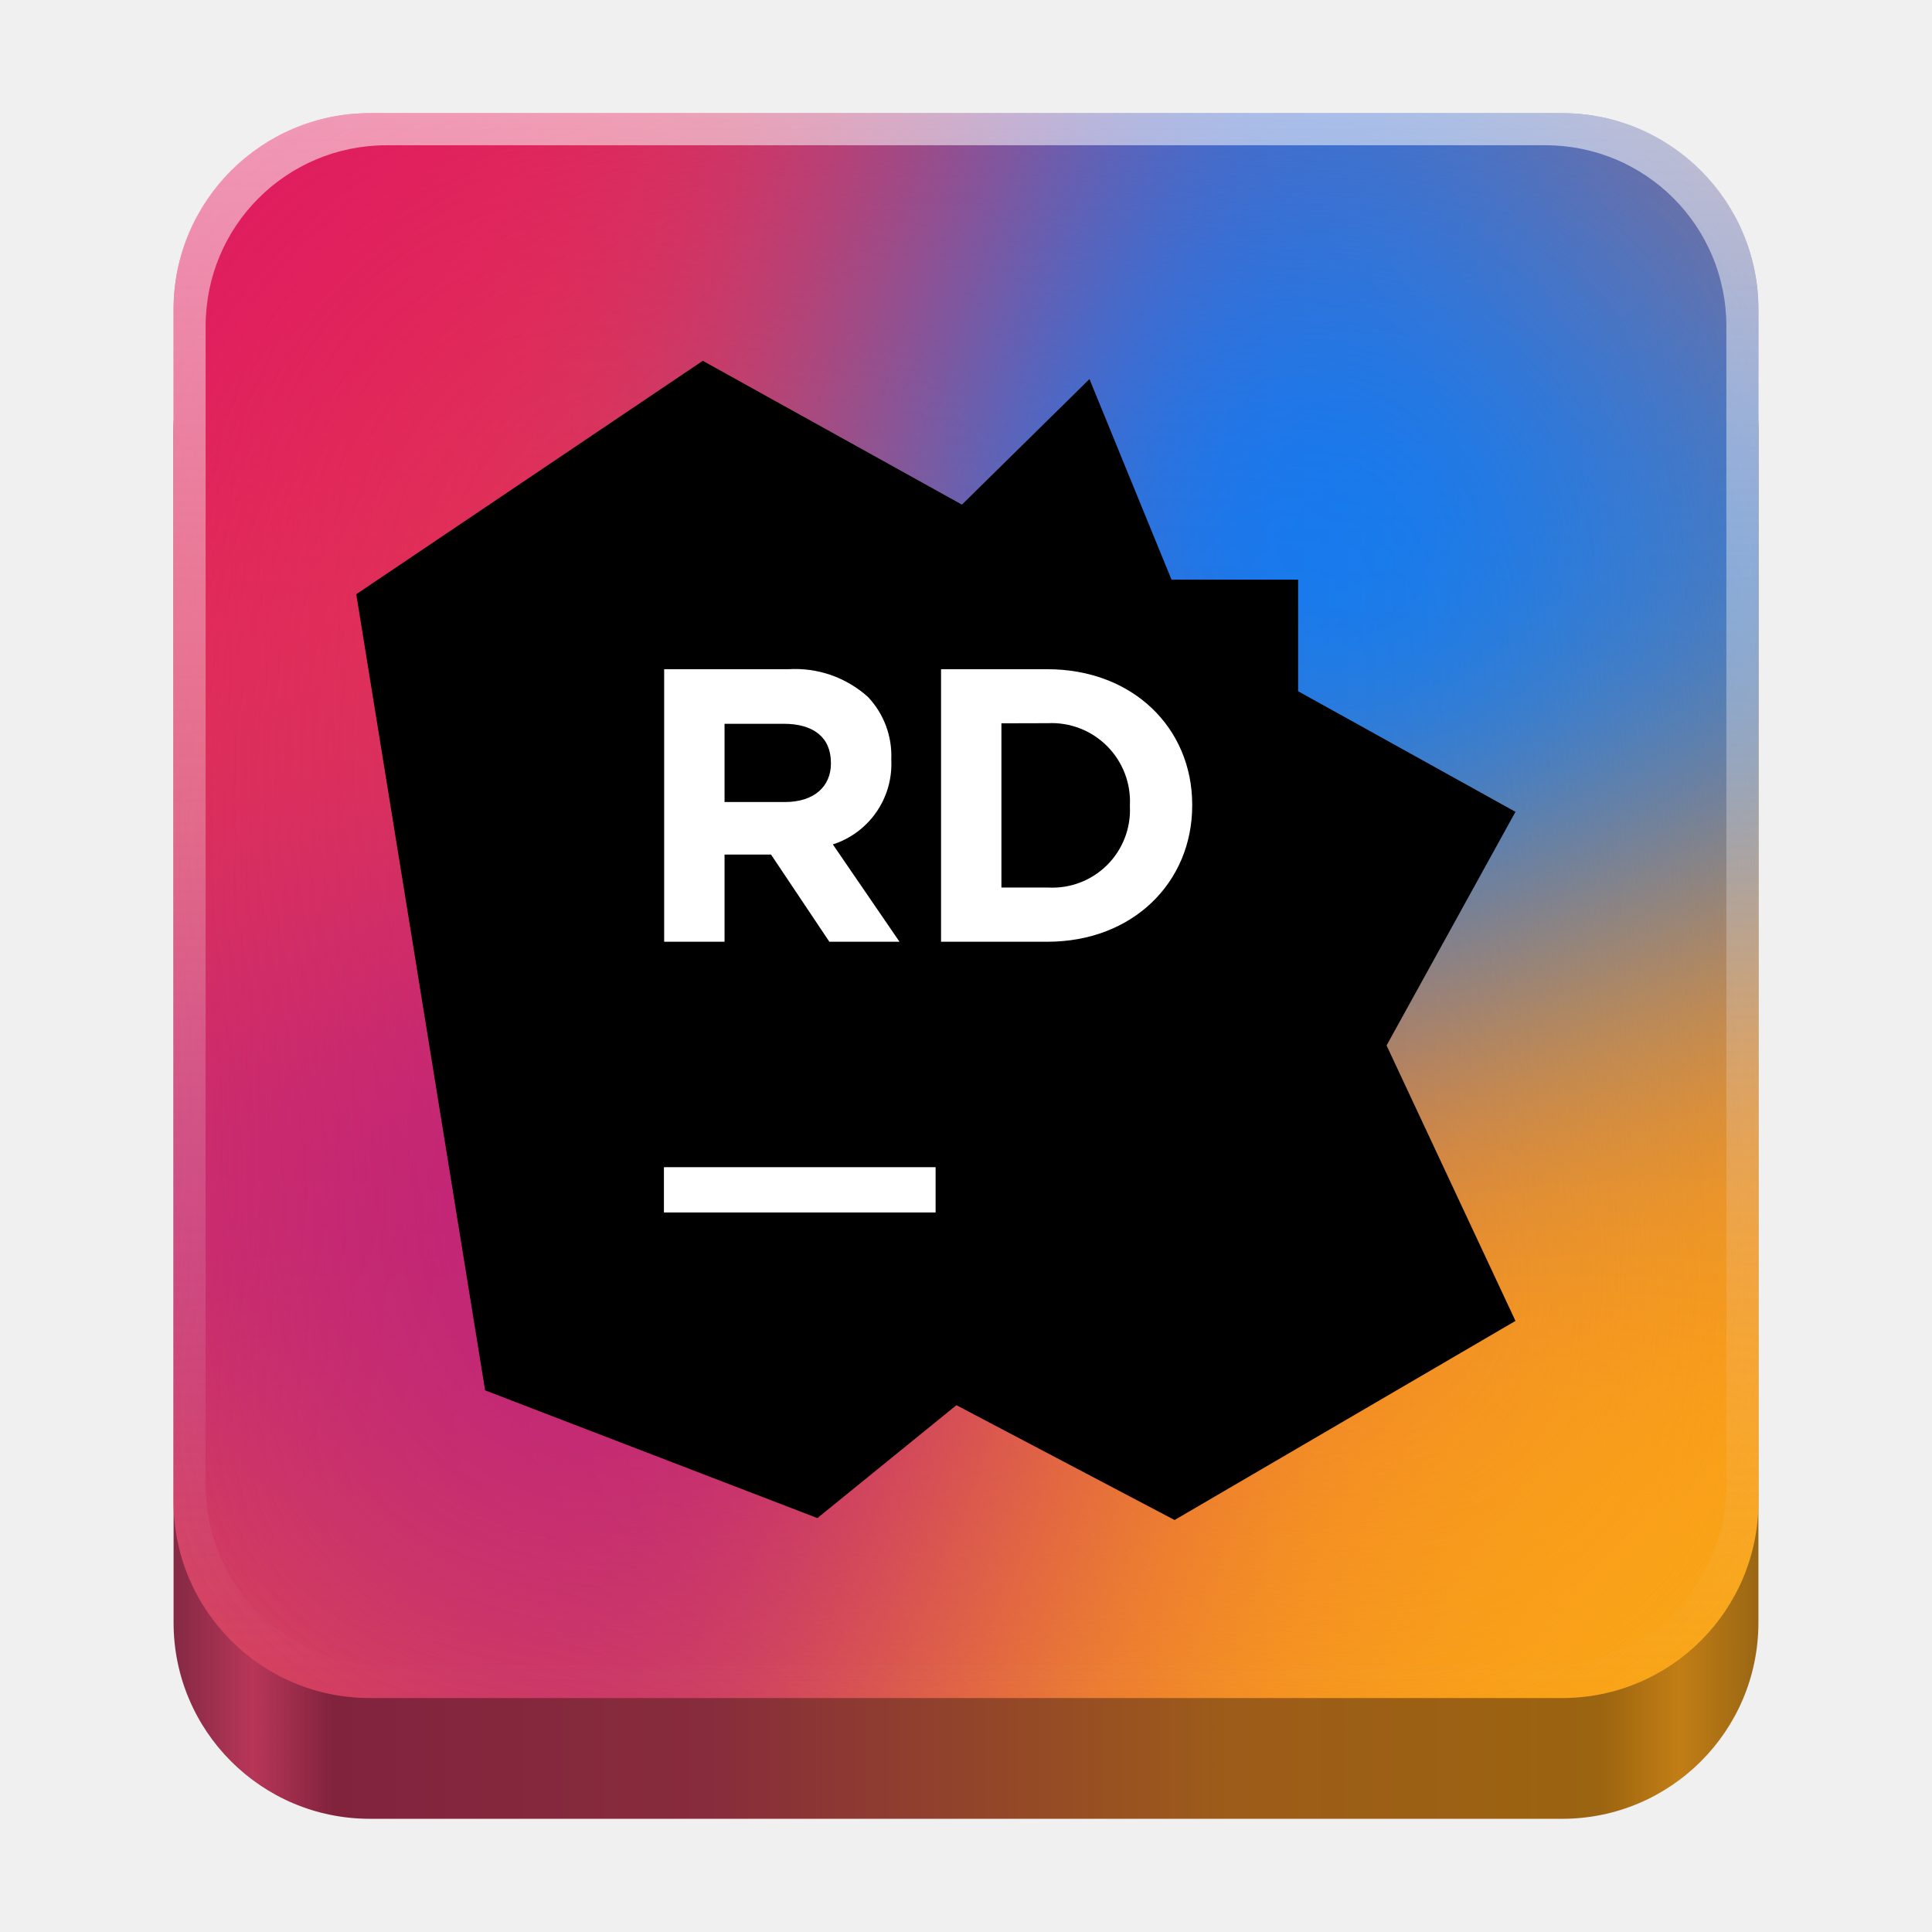
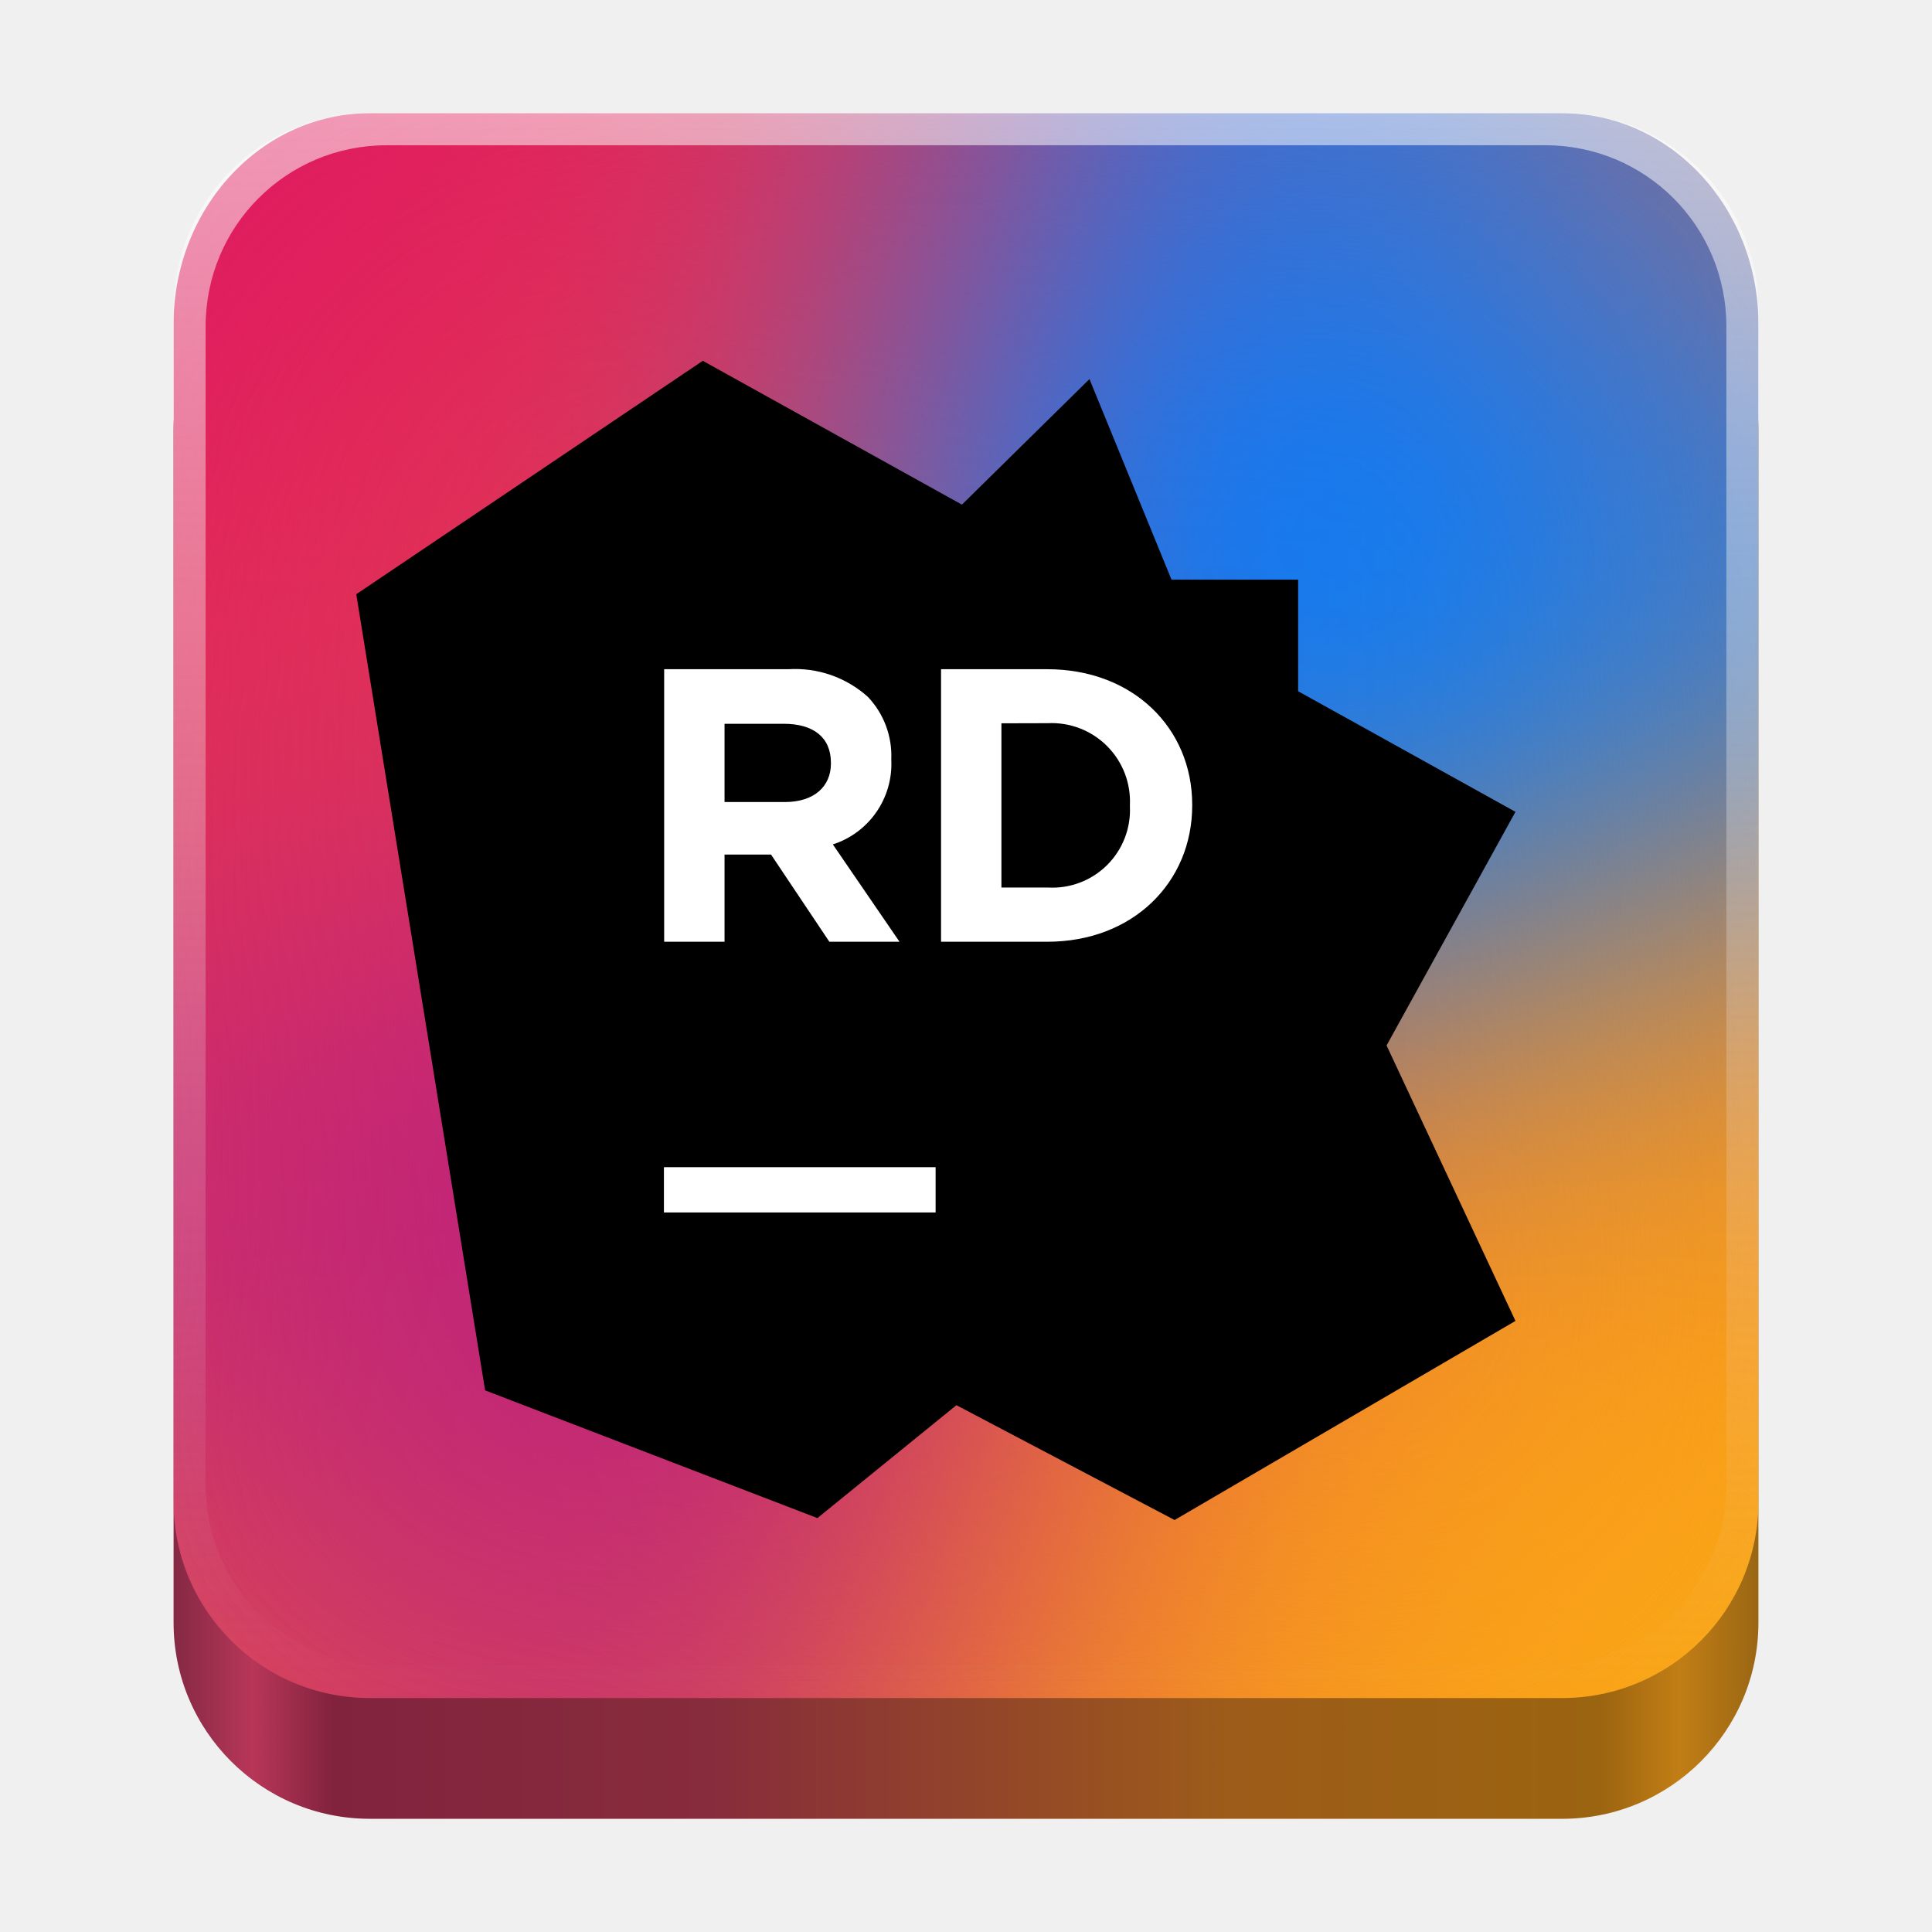
<svg xmlns="http://www.w3.org/2000/svg" xmlns:xlink="http://www.w3.org/1999/xlink" width="128" height="128" viewBox="0 0 128 128" version="1.1" id="svg5" xml:space="preserve">
  <defs id="defs2">
    <linearGradient id="linearGradient11616">
      <stop style="stop-color:#dd1265;stop-opacity:1" offset="0" id="stop11612" />
      <stop style="stop-color:#fdb60d;stop-opacity:1" offset="1" id="stop11614" />
    </linearGradient>
    <linearGradient id="linearGradient404">
      <stop style="stop-color:#e6e6e6;stop-opacity:0;" offset="0" id="stop400" />
      <stop style="stop-color:#ffffff;stop-opacity:0.545;" offset="1" id="stop402" />
    </linearGradient>
    <linearGradient y2="236" x2="96" y1="236" x1="32" gradientTransform="translate(604.8168,170.5864)" gradientUnits="userSpaceOnUse" id="linearGradient1099" xlink:href="#linearGradient1036" />
    <linearGradient id="linearGradient1036">
      <stop id="stop1032" offset="0" style="stop-color:#d5d3cf;stop-opacity:1;" />
      <stop id="stop1034" offset="1" style="stop-color:#f6f5f4;stop-opacity:1" />
    </linearGradient>
    <radialGradient r="32" fy="-76" fx="-244" cy="-76" cx="-244" gradientTransform="matrix(0.8833333,0,0,0.8833333,-460.3502,463.1197)" gradientUnits="userSpaceOnUse" id="radialGradient1103" xlink:href="#linearGradient1069" />
    <linearGradient id="linearGradient1069">
      <stop id="stop1065" offset="0" style="stop-color:#d5d3cf;stop-opacity:1" />
      <stop id="stop1067-1" offset="1" style="stop-color:#949390;stop-opacity:1" />
    </linearGradient>
    <linearGradient gradientUnits="userSpaceOnUse" y2="232" x2="64" y1="262.5" x1="64" id="linearGradient1027" xlink:href="#linearGradient1025" gradientTransform="translate(-470.5864,432.8168)" />
    <linearGradient id="linearGradient1025">
      <stop id="stop1021" offset="0" style="stop-color:#9a9996;stop-opacity:1" />
      <stop id="stop1023" offset="1" style="stop-color:#77767b;stop-opacity:1" />
    </linearGradient>
    <clipPath clipPathUnits="userSpaceOnUse" id="clipPath1609-7">
      <path id="path1611-5" d="m 252,116 28,-28 v -8 h -36 v 36 z" style="fill:#e74747;stroke:none;stroke-width:0.25px;stroke-linecap:butt;stroke-linejoin:miter;stroke-opacity:1" />
    </clipPath>
    <linearGradient id="linearGradient8241">
      <stop style="stop-color:#842944;stop-opacity:1;" offset="0" id="stop8237" />
      <stop style="stop-color:#b83658;stop-opacity:1;" offset="0.05" id="stop9349" />
      <stop style="stop-color:#82233e;stop-opacity:1;" offset="0.1" id="stop21746" />
      <stop style="stop-color:#872c3c;stop-opacity:1;" offset="0.338" id="stop11163" />
      <stop style="stop-color:#9d5c19;stop-opacity:1;" offset="0.666" id="stop11165" />
      <stop style="stop-color:#9b6410;stop-opacity:1;" offset="0.9" id="stop21940" />
      <stop style="stop-color:#c27e15;stop-opacity:1;" offset="0.95" id="stop9351" />
      <stop style="stop-color:#9a6614;stop-opacity:1;" offset="1" id="stop8239" />
    </linearGradient>
    <radialGradient r="32" fy="-76" fx="-244" cy="-76" cx="-244" gradientTransform="matrix(0.8833333,0,0,0.8833333,-460.3502,463.1197)" gradientUnits="userSpaceOnUse" id="radialGradient1103-5" xlink:href="#linearGradient1069" />
    <clipPath clipPathUnits="userSpaceOnUse" id="clipPath1609-7-7">
      <path id="path1611-5-0" d="m 252,116 28,-28 v -8 h -36 v 36 z" style="fill:#e74747;stroke:none;stroke-width:0.25px;stroke-linecap:butt;stroke-linejoin:miter;stroke-opacity:1" />
    </clipPath>
    <clipPath clipPathUnits="userSpaceOnUse" id="clipPath744">
      <rect style="fill:#1e88e5;fill-opacity:1;stroke-width:0.265" id="rect746" width="541.867" height="541.867" x="0" y="1.5987212e-14" rx="79.375" ry="79.375" />
    </clipPath>
    <clipPath clipPathUnits="userSpaceOnUse" id="clipPath62">
      <rect style="fill:#1e88e5;fill-opacity:1;stroke-width:0.265" id="rect64" width="541.867" height="541.867" x="2.2507105e-05" y="-0.422" rx="79.375" ry="79.375" />
    </clipPath>
    <linearGradient xlink:href="#linearGradient8241" id="linearGradient8243" x1="11.5" y1="68" x2="116.5" y2="68" gradientUnits="userSpaceOnUse" />
    <radialGradient r="32" fy="-76" fx="-244" cy="-76" cx="-244" gradientTransform="matrix(0.8833333,0,0,0.8833333,-460.3502,463.1197)" gradientUnits="userSpaceOnUse" id="radialGradient1103-6" xlink:href="#linearGradient1069" />
    <clipPath clipPathUnits="userSpaceOnUse" id="clipPath1609-7-2">
      <path id="path1611-5-3" d="m 252,116 28,-28 v -8 h -36 v 36 z" style="fill:#e74747;stroke:none;stroke-width:0.25px;stroke-linecap:butt;stroke-linejoin:miter;stroke-opacity:1" />
    </clipPath>
    <radialGradient r="32" fy="-76" fx="-244" cy="-76" cx="-244" gradientTransform="matrix(0.8833333,0,0,0.8833333,-460.3502,463.1197)" gradientUnits="userSpaceOnUse" id="radialGradient1103-56" xlink:href="#linearGradient1069" />
    <clipPath clipPathUnits="userSpaceOnUse" id="clipPath1609-7-0">
      <path id="path1611-5-9" d="m 252,116 28,-28 v -8 h -36 v 36 z" style="fill:#e74747;stroke:none;stroke-width:0.25px;stroke-linecap:butt;stroke-linejoin:miter;stroke-opacity:1" />
    </clipPath>
    <clipPath clipPathUnits="userSpaceOnUse" id="clipPath37">
      <rect style="fill:#1a1a1a;fill-opacity:1;stroke-width:0.265" id="rect39" width="541.867" height="541.867" x="-2.6626146e-06" y="3.241" rx="79.375" ry="79.375" />
    </clipPath>
    <clipPath clipPathUnits="userSpaceOnUse" id="clipPath22042">
      <rect style="fill:#333333;fill-opacity:1;stroke-width:0.013" id="rect22044" width="27.32" height="27.484" x="166.968" y="105.404" rx="4.002" ry="4.026" />
    </clipPath>
    <clipPath clipPathUnits="userSpaceOnUse" id="clipPath1039">
      <rect style="fill:#b3b3b3;fill-opacity:1;stroke-width:0.265" id="rect1041" width="541.867" height="541.867" x="2.5931527e-05" y="-0" rx="79.375" ry="79.375" />
    </clipPath>
    <clipPath clipPathUnits="userSpaceOnUse" id="clipPath154">
      <rect style="fill:#b3b3b3;fill-opacity:1;stroke-width:0.265" id="rect156" width="541.867" height="541.867" x="-2.9218751e-05" y="-0" rx="79.375" ry="79.375" />
    </clipPath>
    <linearGradient xlink:href="#linearGradient404" id="linearGradient406" x1="64" y1="112.5" x2="64" y2="7.5" gradientUnits="userSpaceOnUse" />
    <linearGradient id="a" gradientUnits="userSpaceOnUse" x1="38.78" x2="95.91" y1="41.59" y2="41.59" gradientTransform="translate(260.425,-3.53)">
      <stop offset="0" stop-color="#21d789" id="stop500" />
      <stop offset="1" stop-color="#07c3f2" id="stop502" />
    </linearGradient>
    <linearGradient id="b" gradientUnits="userSpaceOnUse" x1="-29.18" x2="88.46" y1="85.52" y2="-1.32" gradientTransform="translate(260.425,-3.53)">
      <stop offset=".01" stop-color="#fcf84a" id="stop505" />
      <stop offset=".11" stop-color="#a7eb62" id="stop507" />
      <stop offset=".21" stop-color="#5fe077" id="stop509" />
      <stop offset=".27" stop-color="#32da84" id="stop511" />
      <stop offset=".31" stop-color="#21d789" id="stop513" />
      <stop offset=".58" stop-color="#21d789" id="stop515" />
      <stop offset=".6" stop-color="#21d789" id="stop517" />
      <stop offset=".69" stop-color="#20d68c" id="stop519" />
      <stop offset=".76" stop-color="#1ed497" id="stop521" />
      <stop offset=".83" stop-color="#19d1a9" id="stop523" />
      <stop offset=".9" stop-color="#13ccc2" id="stop525" />
      <stop offset=".97" stop-color="#0bc6e1" id="stop527" />
      <stop offset="1" stop-color="#07c3f2" id="stop529" />
    </linearGradient>
    <linearGradient id="c" gradientUnits="userSpaceOnUse" x1="17.3" x2="36.92" y1="110.99" y2="49.42" gradientTransform="translate(260.425,-3.53)">
      <stop offset="0" stop-color="#21d789" id="stop532" />
      <stop offset=".16" stop-color="#24d888" id="stop534" />
      <stop offset=".3" stop-color="#2fd985" id="stop536" />
      <stop offset=".43" stop-color="#41dc80" id="stop538" />
      <stop offset=".55" stop-color="#5ae079" id="stop540" />
      <stop offset=".67" stop-color="#7ae46f" id="stop542" />
      <stop offset=".79" stop-color="#a1ea64" id="stop544" />
      <stop offset=".9" stop-color="#cff157" id="stop546" />
      <stop offset="1" stop-color="#fcf84a" id="stop548" />
    </linearGradient>
    <linearGradient id="d" gradientUnits="userSpaceOnUse" x1="43.28" x2="85.97" y1="57.46" y2="0.06" gradientTransform="translate(260.425,-3.53)">
      <stop offset="0" stop-color="#21d789" id="stop551" />
      <stop offset=".09" stop-color="#23d986" id="stop553" />
      <stop offset=".17" stop-color="#2ade7b" id="stop555" />
      <stop offset=".25" stop-color="#36e669" id="stop557" />
      <stop offset=".27" stop-color="#3bea62" id="stop559" />
      <stop offset=".35" stop-color="#47eb61" id="stop561" />
      <stop offset=".49" stop-color="#67ed5d" id="stop563" />
      <stop offset=".69" stop-color="#9af156" id="stop565" />
      <stop offset=".92" stop-color="#e0f64d" id="stop567" />
      <stop offset="1" stop-color="#fcf84a" id="stop569" />
    </linearGradient>
    <linearGradient id="e" gradientUnits="userSpaceOnUse" x1="108.58" x2="22.55" y1="64.77" y2="63.97" gradientTransform="translate(260.425,-3.53)">
      <stop offset=".39" stop-color="#fcf84a" id="stop572" />
      <stop offset=".46" stop-color="#ecf74c" id="stop574" />
      <stop offset=".61" stop-color="#c1f451" id="stop576" />
      <stop offset=".82" stop-color="#7eef5a" id="stop578" />
      <stop offset="1" stop-color="#3bea62" id="stop580" />
    </linearGradient>
    <linearGradient xlink:href="#linearGradient11616" id="linearGradient11827" x1="12.773" y1="20.475" x2="108.029" y2="115.731" gradientUnits="userSpaceOnUse" />
    <filter height="1.686" width="1.686" y="-0.343" x="-0.343" style="color-interpolation-filters:sRGB;" id="filter13914">
      <feGaussianBlur stdDeviation="15 15" result="blur" id="feGaussianBlur13908" />
      <feColorMatrix values="1 0 0 0 0 0 1 0 0 0 0 0 1 0 0 0 0 0 50 0 " result="colormatrix" id="feColorMatrix13910" />
      <feComposite in="colormatrix" in2="SourceGraphic" operator="in" id="feComposite13912" />
    </filter>
    <linearGradient id="e-3" gradientUnits="userSpaceOnUse" x1="10.99" x2="95.54" y1="41.31" y2="41.31" gradientTransform="translate(215.7997,33.75467)">
      <stop offset=".31" stop-color="#21d789" id="stop274" />
      <stop offset=".49" stop-color="#59a3b2" id="stop276" />
      <stop offset=".77" stop-color="#b74af7" id="stop278" />
      <stop offset="1" stop-color="#ff45ed" id="stop280" />
    </linearGradient>
    <linearGradient id="d-6" gradientUnits="userSpaceOnUse" x1="10.48" x2="94.6" y1="52.51" y2="98.96" gradientTransform="translate(215.7997,33.75467)">
      <stop offset=".08" stop-color="#21d789" id="stop269" />
      <stop offset=".89" stop-color="#6b57ff" id="stop271" />
    </linearGradient>
    <linearGradient id="c-7" gradientUnits="userSpaceOnUse" x1="27.62" x2="34.52" y1="52.97" y2="83.01" gradientTransform="translate(215.7997,33.75467)">
      <stop offset="0" stop-color="#6b57ff" id="stop256" />
      <stop offset=".02" stop-color="#685cfb" id="stop258" />
      <stop offset=".28" stop-color="#4a91ca" id="stop260" />
      <stop offset=".51" stop-color="#34b7a7" id="stop262" />
      <stop offset=".69" stop-color="#26ce91" id="stop264" />
      <stop offset=".8" stop-color="#21d789" id="stop266" />
    </linearGradient>
    <linearGradient id="b-5" gradientUnits="userSpaceOnUse" x1="66.85" x2="73.95" y1="30.12" y2="11.96" gradientTransform="translate(215.7997,33.75467)">
      <stop offset="0" stop-color="#6b57ff" id="stop251" />
      <stop offset=".95" stop-color="#21d789" id="stop253" />
    </linearGradient>
    <linearGradient id="a-3" gradientUnits="userSpaceOnUse" x1="92.39" x2="95.19" y1="40.62" y2="65.06" gradientTransform="translate(215.7997,33.75467)">
      <stop offset=".16" stop-color="#21d789" id="stop244" />
      <stop offset=".54" stop-color="#419fbc" id="stop246" />
      <stop offset="1" stop-color="#6b57ff" id="stop248" />
    </linearGradient>
    <linearGradient id="c-3" gradientUnits="userSpaceOnUse" x1="17.84" x2="87.09" y1="88.36" y2="43.86" gradientTransform="translate(216.2331,11.66845)">
      <stop offset="0" stop-color="#087cfa" id="stop278-6" />
      <stop offset=".1" stop-color="#1598d3" id="stop280-7" />
      <stop offset=".22" stop-color="#23b6aa" id="stop282" />
      <stop offset=".35" stop-color="#2dcc8b" id="stop284" />
      <stop offset=".46" stop-color="#35dd74" id="stop286" />
      <stop offset=".57" stop-color="#39e767" id="stop288" />
      <stop offset=".67" stop-color="#3bea62" id="stop290" />
    </linearGradient>
    <linearGradient id="b-53" x1="37.54" x2="60.33" xlink:href="#a-5" y1="34.26" y2="8.33" gradientTransform="translate(216.2331,11.66845)" />
    <linearGradient id="a-5" gradientUnits="userSpaceOnUse" x1="99.03" x2="61.54" y1="59.18" y2="90.91">
      <stop offset="0" stop-color="#087cfa" id="stop264-6" />
      <stop offset=".02" stop-color="#0d7bfa" id="stop266-2" />
      <stop offset=".37" stop-color="#5566f9" id="stop268" />
      <stop offset=".66" stop-color="#8a57f8" id="stop270" />
      <stop offset=".88" stop-color="#ab4ef7" id="stop272" />
      <stop offset="1" stop-color="#b74af7" id="stop274-9" />
    </linearGradient>
    <linearGradient id="a-36" gradientUnits="userSpaceOnUse" x1="94.33" x2="20.33" y1="59.37" y2="16.91" gradientTransform="translate(148.4453,9.34931)">
      <stop offset="0" stop-color="#dd1265" id="stop280-75" />
      <stop offset=".48" stop-color="#dd1265" id="stop282-3" />
      <stop offset=".94" stop-color="#fdb60d" id="stop284-5" />
    </linearGradient>
    <linearGradient id="b-6" gradientUnits="userSpaceOnUse" x1="50.33" x2="79.66" y1="12.76" y2="93.76" gradientTransform="translate(148.4453,9.34931)">
      <stop offset=".14" stop-color="#087cfa" id="stop287" />
      <stop offset=".48" stop-color="#dd1265" id="stop289" />
      <stop offset=".96" stop-color="#087cfa" id="stop291" />
    </linearGradient>
    <linearGradient id="c-2" gradientUnits="userSpaceOnUse" x1="28.36" x2="50.02" y1="15.26" y2="92.26" gradientTransform="translate(148.4453,9.34931)">
      <stop offset=".28" stop-color="#dd1265" id="stop294" />
      <stop offset=".97" stop-color="#fdb60d" id="stop296" />
    </linearGradient>
+     <clipPath clipPathUnits="userSpaceOnUse" id="clipPath480">
+       <rect style="fill:url(#linearGradient484);fill-opacity:1;stroke-width:1.037" id="rect482" width="105" height="113" x="11.5" y="7.5" rx="13" ry="13.99" />
+     </clipPath>
+     <linearGradient xlink:href="#linearGradient8241" id="linearGradient484" gradientUnits="userSpaceOnUse" gradientTransform="matrix(1,0,0,1.076191,-3.1292439e-6,-9.180952)" x1="11.5" y1="68" x2="116.5" y2="68" />
  </defs>
  <g id="layer2">
-     <rect style="fill:url(#linearGradient8243);fill-opacity:1" id="rect440" width="105" height="105" x="11.5" y="15.5" rx="13" ry="13" />
-     <g id="g5431" style="filter:url(#filter13914)">
-       <rect style="fill:url(#linearGradient11827);fill-opacity:1" id="rect358" width="105" height="105" x="11.5" y="7.5" rx="13" ry="13" />
-       <circle style="fill:#087cfa;fill-opacity:1;stroke:none;stroke-width:2.729;stroke-linecap:round" id="path11472" cx="86.329" cy="37.671" r="28.048" />
-       <circle style="fill:#be227b;fill-opacity:1;stroke:none;stroke-width:2.729;stroke-linecap:round" id="circle4184" cx="41.671" cy="82.384" r="28.048" />
-     </g>
-     <path id="rect364" style="fill:url(#linearGradient406);fill-opacity:1" d="M 24.5 7.5 C 17.298 7.5 11.5 13.298 11.5 20.5 L 11.5 99.5 C 11.5 106.702 17.298 112.5 24.5 112.5 L 103.5 112.5 C 110.702 112.5 116.5 106.702 116.5 99.5 L 116.5 20.5 C 116.5 13.298 110.702 7.5 103.5 7.5 L 24.5 7.5 z M 25.623 9.623 L 102.377 9.623 C 109.025 9.623 114.377 14.975 114.377 21.623 L 114.377 98.377 C 114.377 105.025 109.025 110.377 102.377 110.377 L 25.623 110.377 C 18.975 110.377 13.623 105.025 13.623 98.377 L 13.623 21.623 C 13.623 14.975 18.975 9.623 25.623 9.623 z " />
-     <g id="g5440" transform="matrix(0.8,0,0,0.8,-98.75361,12.92156)">
-       <path id="path299" style="fill:#000000;fill-opacity:1" d="m 181.645,13.729 -28.699,19.33 10.67,65.932 27.52,10.578 11.512,-9.35 18.068,9.51 28.23,-16.488 -10.674,-22.812 10.674,-19.348 -18,-9.988 v -9.242 h -10.486 l -6.793,-16.609 -10.562,10.398 z" />
-       <g fill="#ffffff" id="g313" transform="translate(148.4453,9.34931)">
-         <path d="m 29.98,71.16 h 22.5 v 3.75 h -22.5 z" id="path307-2" />
-         <path d="m 30,29.92 h 10.3 a 9,9 0 0 1 6.57,2.29 7.08,7.08 0 0 1 1.94,5.16 v 0.06 a 7,7 0 0 1 -4.84,7 l 5.52,8.06 H 43.68 L 38.85,45.27 H 35 v 7.22 h -5 z m 10,11 c 2.42,0 3.81,-1.29 3.81,-3.19 v -0.06 c 0,-2.13 -1.48,-3.23 -3.9,-3.23 H 35 v 6.48 z" id="path309" />
-         <path d="m 52.93,29.92 h 8.8 c 7.09,0 12,4.87 12,11.22 v 0.07 c 0,6.35 -4.9,11.28 -12,11.28 h -8.8 z m 5,4.48 V 48 h 3.84 a 6.43,6.43 0 0 0 6.8,-6.74 V 41.2 a 6.49,6.49 0 0 0 -6.8,-6.81 z" id="path311" />
+     <g id="g17680">
+       <rect style="fill:url(#linearGradient8243);fill-opacity:1" id="rect440" width="105" height="105" x="11.5" y="15.5" rx="13" ry="13" />
+       <g id="g5431" style="filter:url(#filter13914)" clip-path="url(#clipPath480)">
+         <rect style="fill:url(#linearGradient11827);fill-opacity:1" id="rect358" width="105" height="105" x="11.5" y="7.5" rx="13" ry="13" />
+         <circle style="fill:#087cfa;fill-opacity:1;stroke:none;stroke-width:2.729;stroke-linecap:round" id="path11472" cx="86.329" cy="37.671" r="28.048" />
+         <circle style="fill:#be227b;fill-opacity:1;stroke:none;stroke-width:2.729;stroke-linecap:round" id="circle4184" cx="41.671" cy="82.384" r="28.048" />
+       </g>
+       <path id="rect364" style="fill:url(#linearGradient406);fill-opacity:1" d="M 24.5 7.5 C 17.298 7.5 11.5 13.298 11.5 20.5 L 11.5 99.5 C 11.5 106.702 17.298 112.5 24.5 112.5 L 103.5 112.5 C 110.702 112.5 116.5 106.702 116.5 99.5 L 116.5 20.5 C 116.5 13.298 110.702 7.5 103.5 7.5 L 24.5 7.5 z M 25.623 9.623 L 102.377 9.623 C 109.025 9.623 114.377 14.975 114.377 21.623 L 114.377 98.377 C 114.377 105.025 109.025 110.377 102.377 110.377 L 25.623 110.377 C 18.975 110.377 13.623 105.025 13.623 98.377 L 13.623 21.623 C 13.623 14.975 18.975 9.623 25.623 9.623 z " />
+       <g id="g5440" transform="matrix(0.8,0,0,0.8,-98.75361,12.92156)">
+         <path id="path299" style="fill:#000000;fill-opacity:1" d="m 181.645,13.729 -28.699,19.33 10.67,65.932 27.52,10.578 11.512,-9.35 18.068,9.51 28.23,-16.488 -10.674,-22.812 10.674,-19.348 -18,-9.988 v -9.242 h -10.486 l -6.793,-16.609 -10.562,10.398 z" />
+         <g fill="#ffffff" id="g313" transform="translate(148.4453,9.34931)">
+           <path d="m 29.98,71.16 h 22.5 v 3.75 h -22.5 z" id="path307-2" />
+           <path d="m 30,29.92 h 10.3 a 9,9 0 0 1 6.57,2.29 7.08,7.08 0 0 1 1.94,5.16 v 0.06 a 7,7 0 0 1 -4.84,7 l 5.52,8.06 H 43.68 L 38.85,45.27 H 35 v 7.22 h -5 z m 10,11 c 2.42,0 3.81,-1.29 3.81,-3.19 v -0.06 c 0,-2.13 -1.48,-3.23 -3.9,-3.23 H 35 v 6.48 z" id="path309" />
+           <path d="m 52.93,29.92 h 8.8 c 7.09,0 12,4.87 12,11.22 v 0.07 c 0,6.35 -4.9,11.28 -12,11.28 h -8.8 z m 5,4.48 V 48 h 3.84 a 6.43,6.43 0 0 0 6.8,-6.74 V 41.2 a 6.49,6.49 0 0 0 -6.8,-6.81 z" id="path311" />
+         </g>
      </g>
    </g>
  </g>
</svg>
